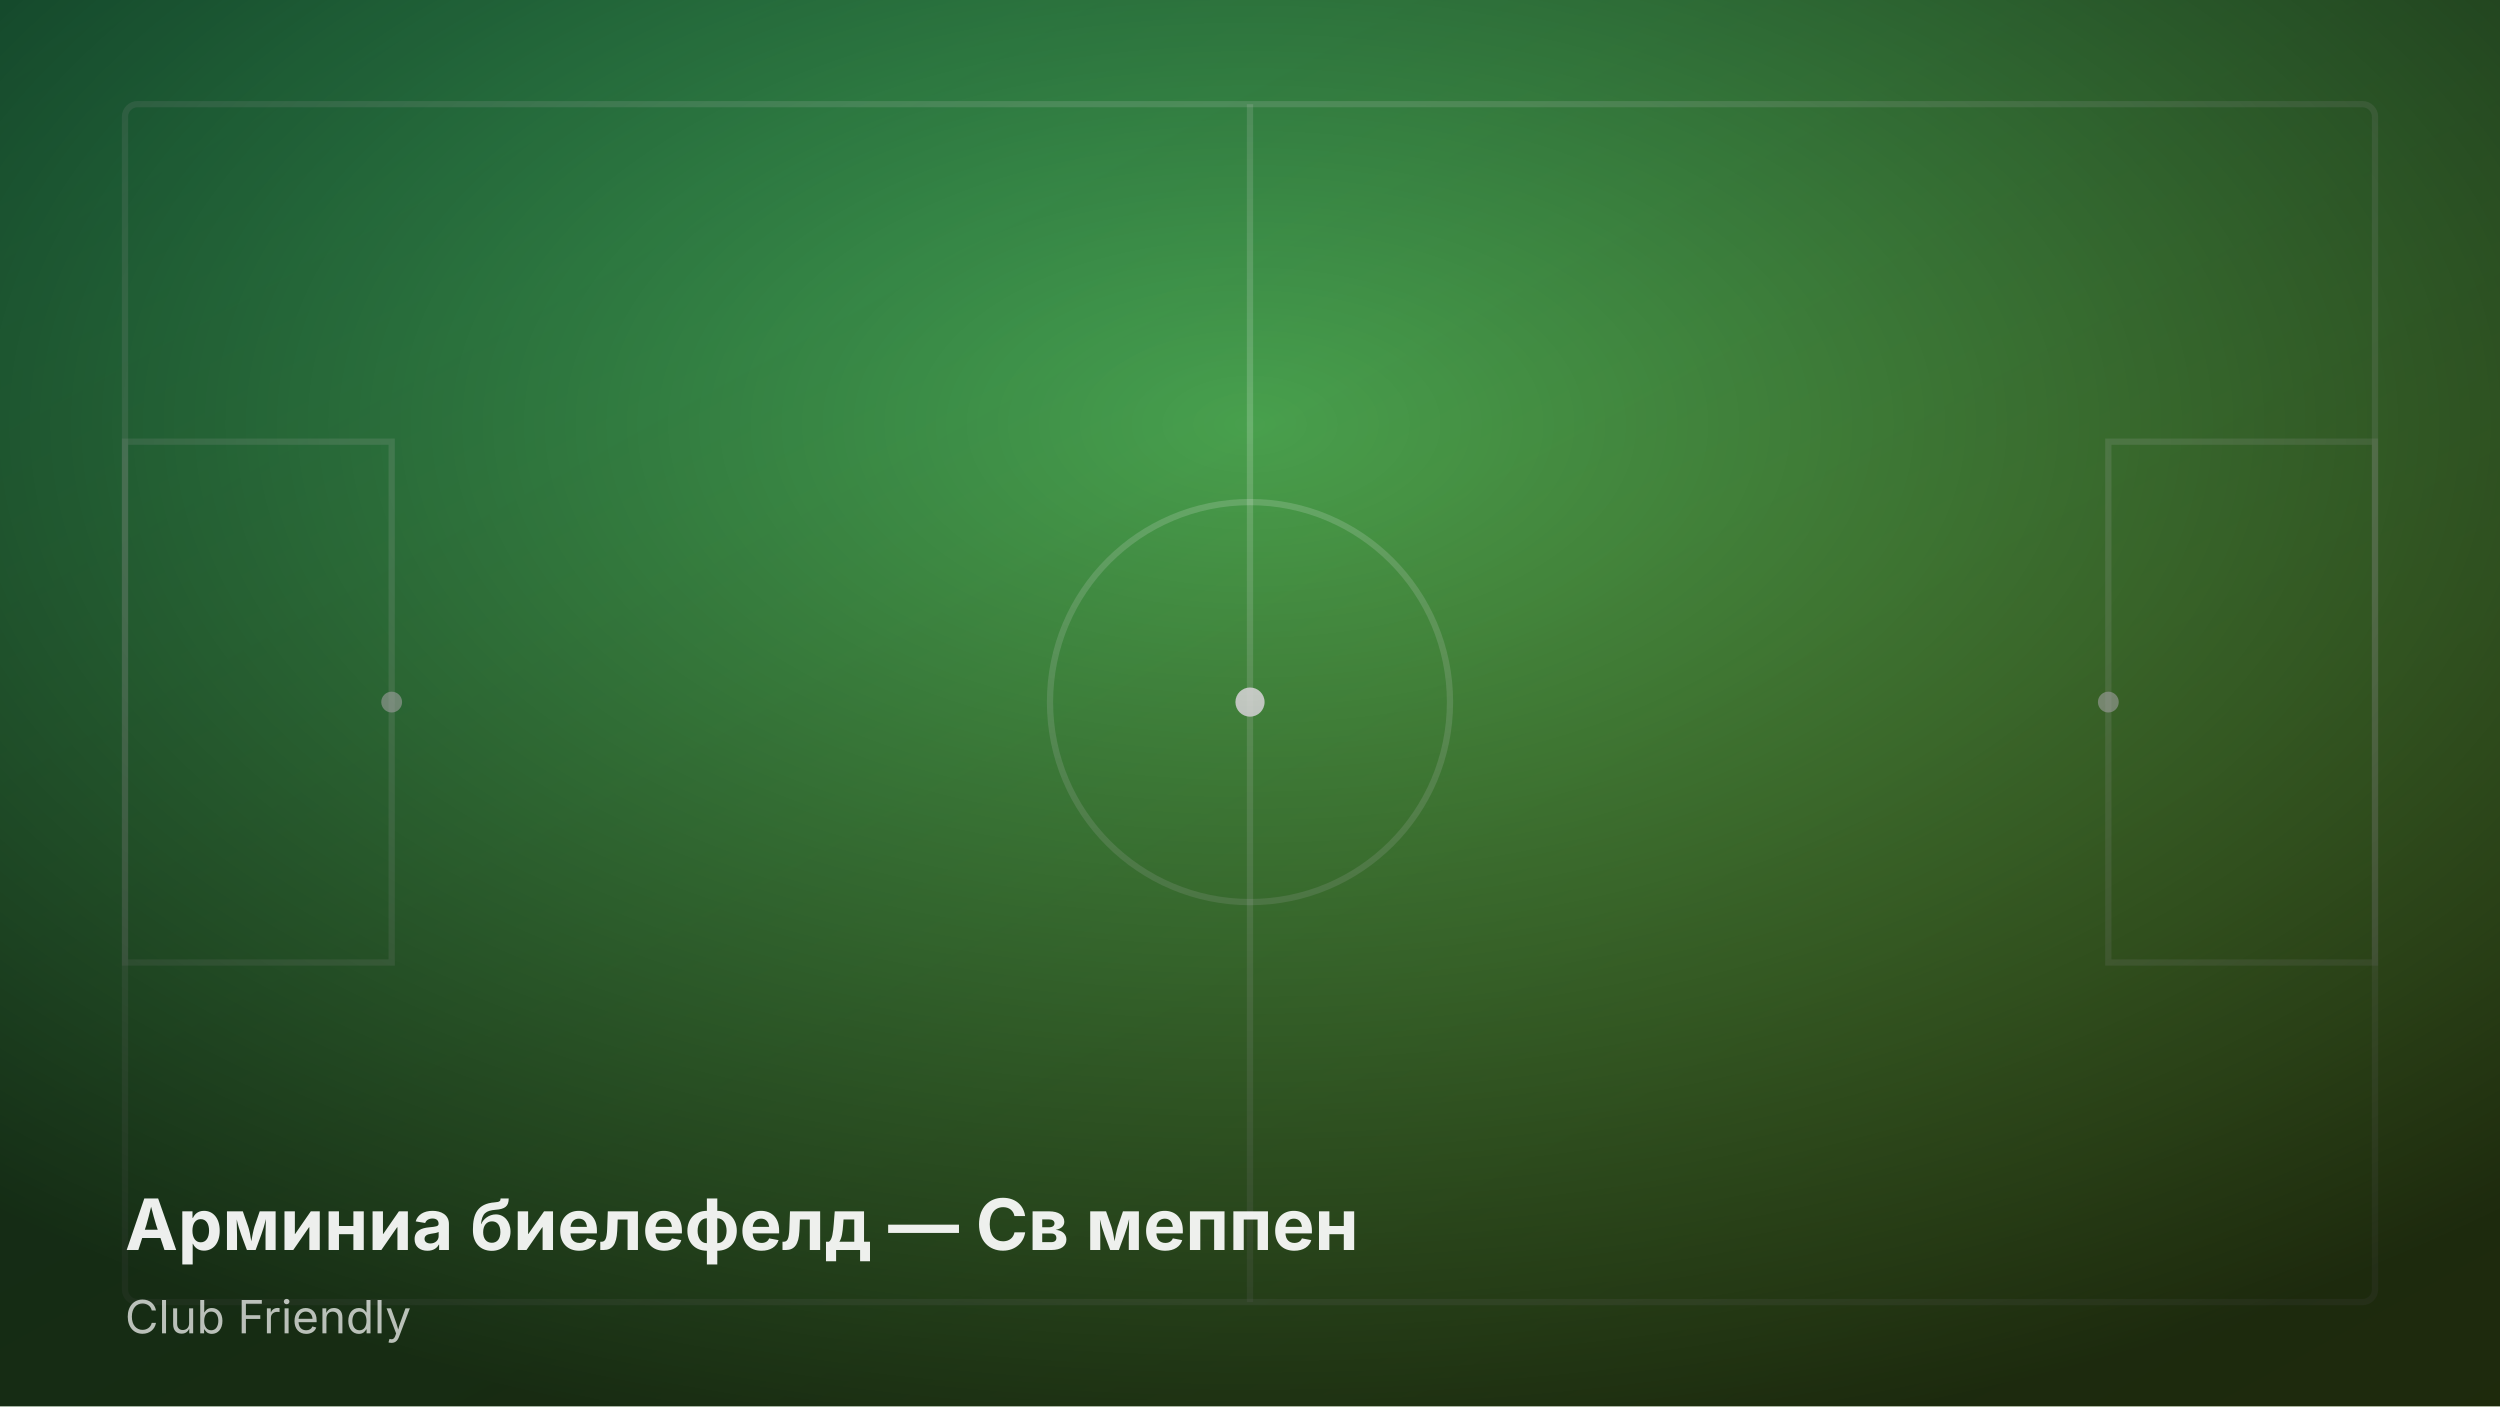
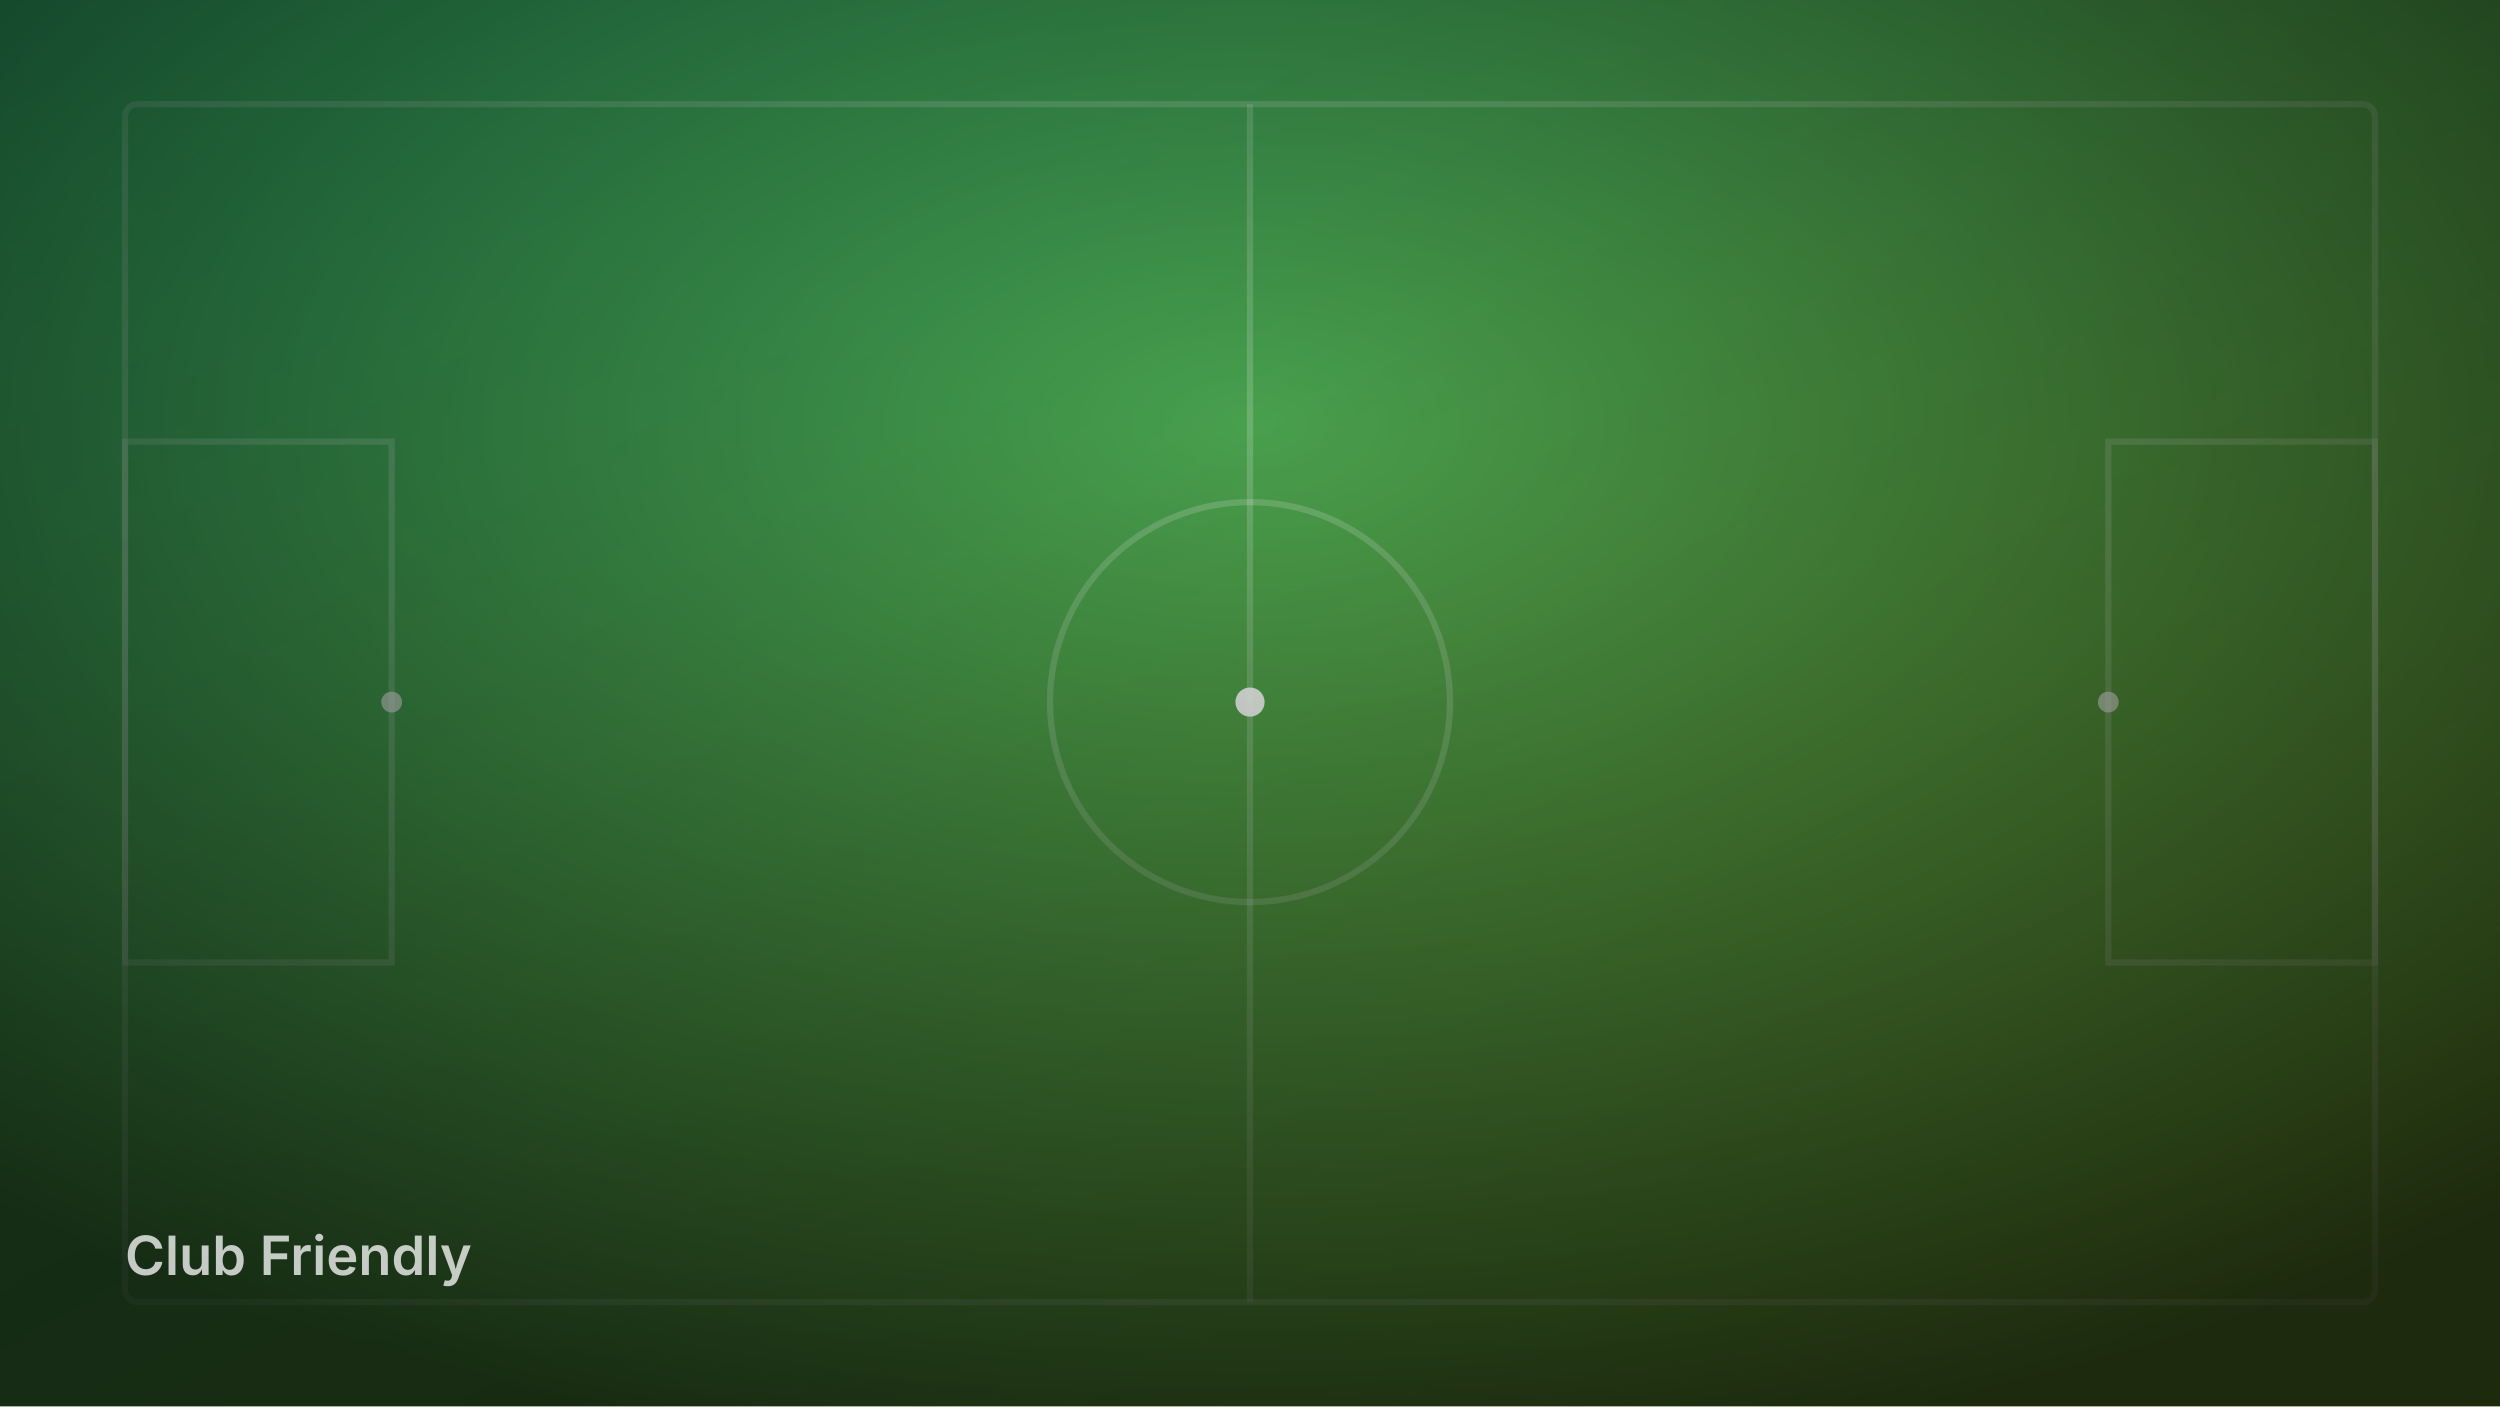
<svg xmlns="http://www.w3.org/2000/svg" viewBox="0 0 1200 675" width="1200" height="675">
  <defs>
    <linearGradient id="g" x1="0" y1="0" x2="1" y2="1">
      <stop offset="0" stop-color="hsl(146 55% 42%)" />
      <stop offset="1" stop-color="hsl(83 55% 38%)" />
    </linearGradient>
    <radialGradient id="v" cx="50%" cy="30%" r="75%">
      <stop offset="0" stop-color="#000" stop-opacity="0" />
      <stop offset="1" stop-color="#000" stop-opacity=".72" />
    </radialGradient>
  </defs>
  <rect width="1200" height="675" fill="url(#g)" />
  <g fill="none" stroke="#ffffff" stroke-opacity=".18" stroke-width="3">
    <rect x="60" y="50" width="1080" height="575" rx="6" />
    <line x1="600" y1="50" x2="600" y2="625" />
    <circle cx="600" cy="337" r="96" />
    <rect x="60" y="212" width="128" height="250" />
    <rect x="1012" y="212" width="128" height="250" />
  </g>
  <g fill="#ffffff" fill-opacity=".9">
    <circle cx="600" cy="337" r="7" />
    <circle cx="188" cy="337" r="5" fill-opacity=".6" />
    <circle cx="1012" cy="337" r="5" fill-opacity=".6" />
  </g>
  <rect width="1200" height="675" fill="url(#v)" />
-   <text x="60" y="600" font-family="Inter,system-ui,sans-serif" font-size="34" font-weight="700" fill="#ffffff" fill-opacity=".92">Арминиа биелефелд — Св меппен</text>
-   <text x="60" y="640" font-family="Inter,system-ui,sans-serif" font-size="22" fill="#ffffff" fill-opacity=".7">Club Friendly</text>
+   <text x="60" y="612" font-family="Inter,system-ui,sans-serif" font-size="26" font-weight="600" fill="#ffffff" fill-opacity=".75">Club Friendly</text>
</svg>
